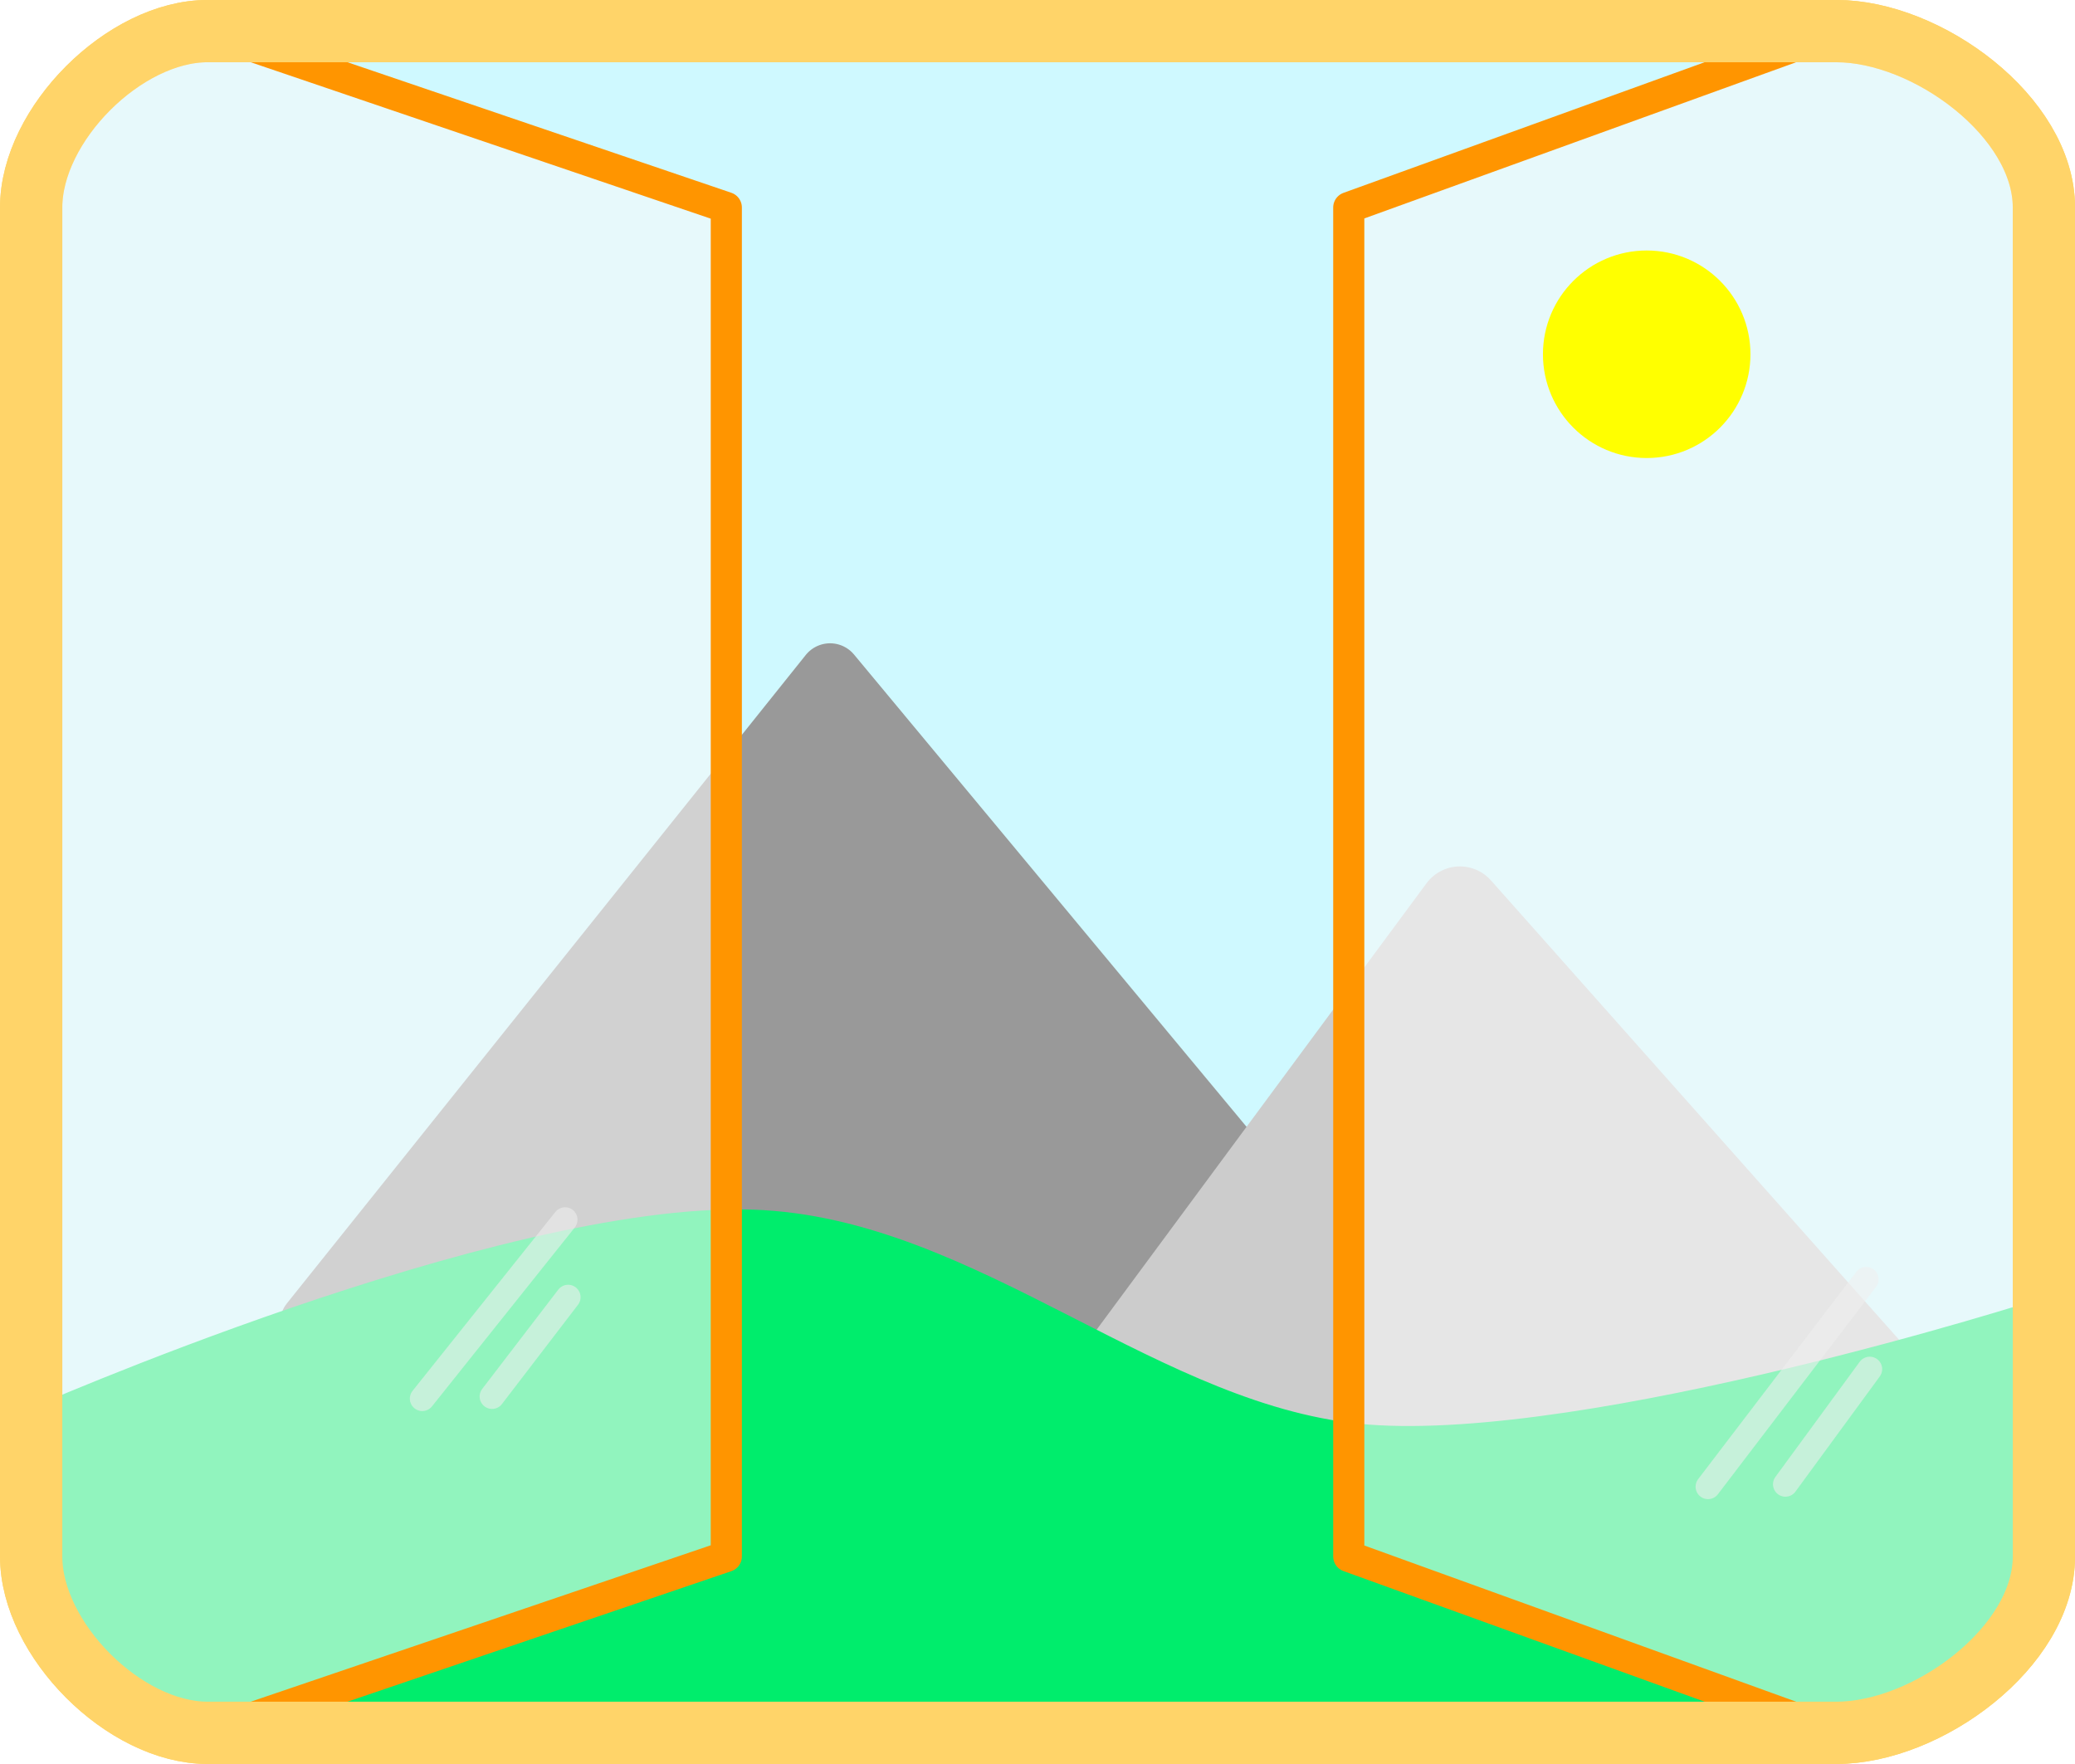
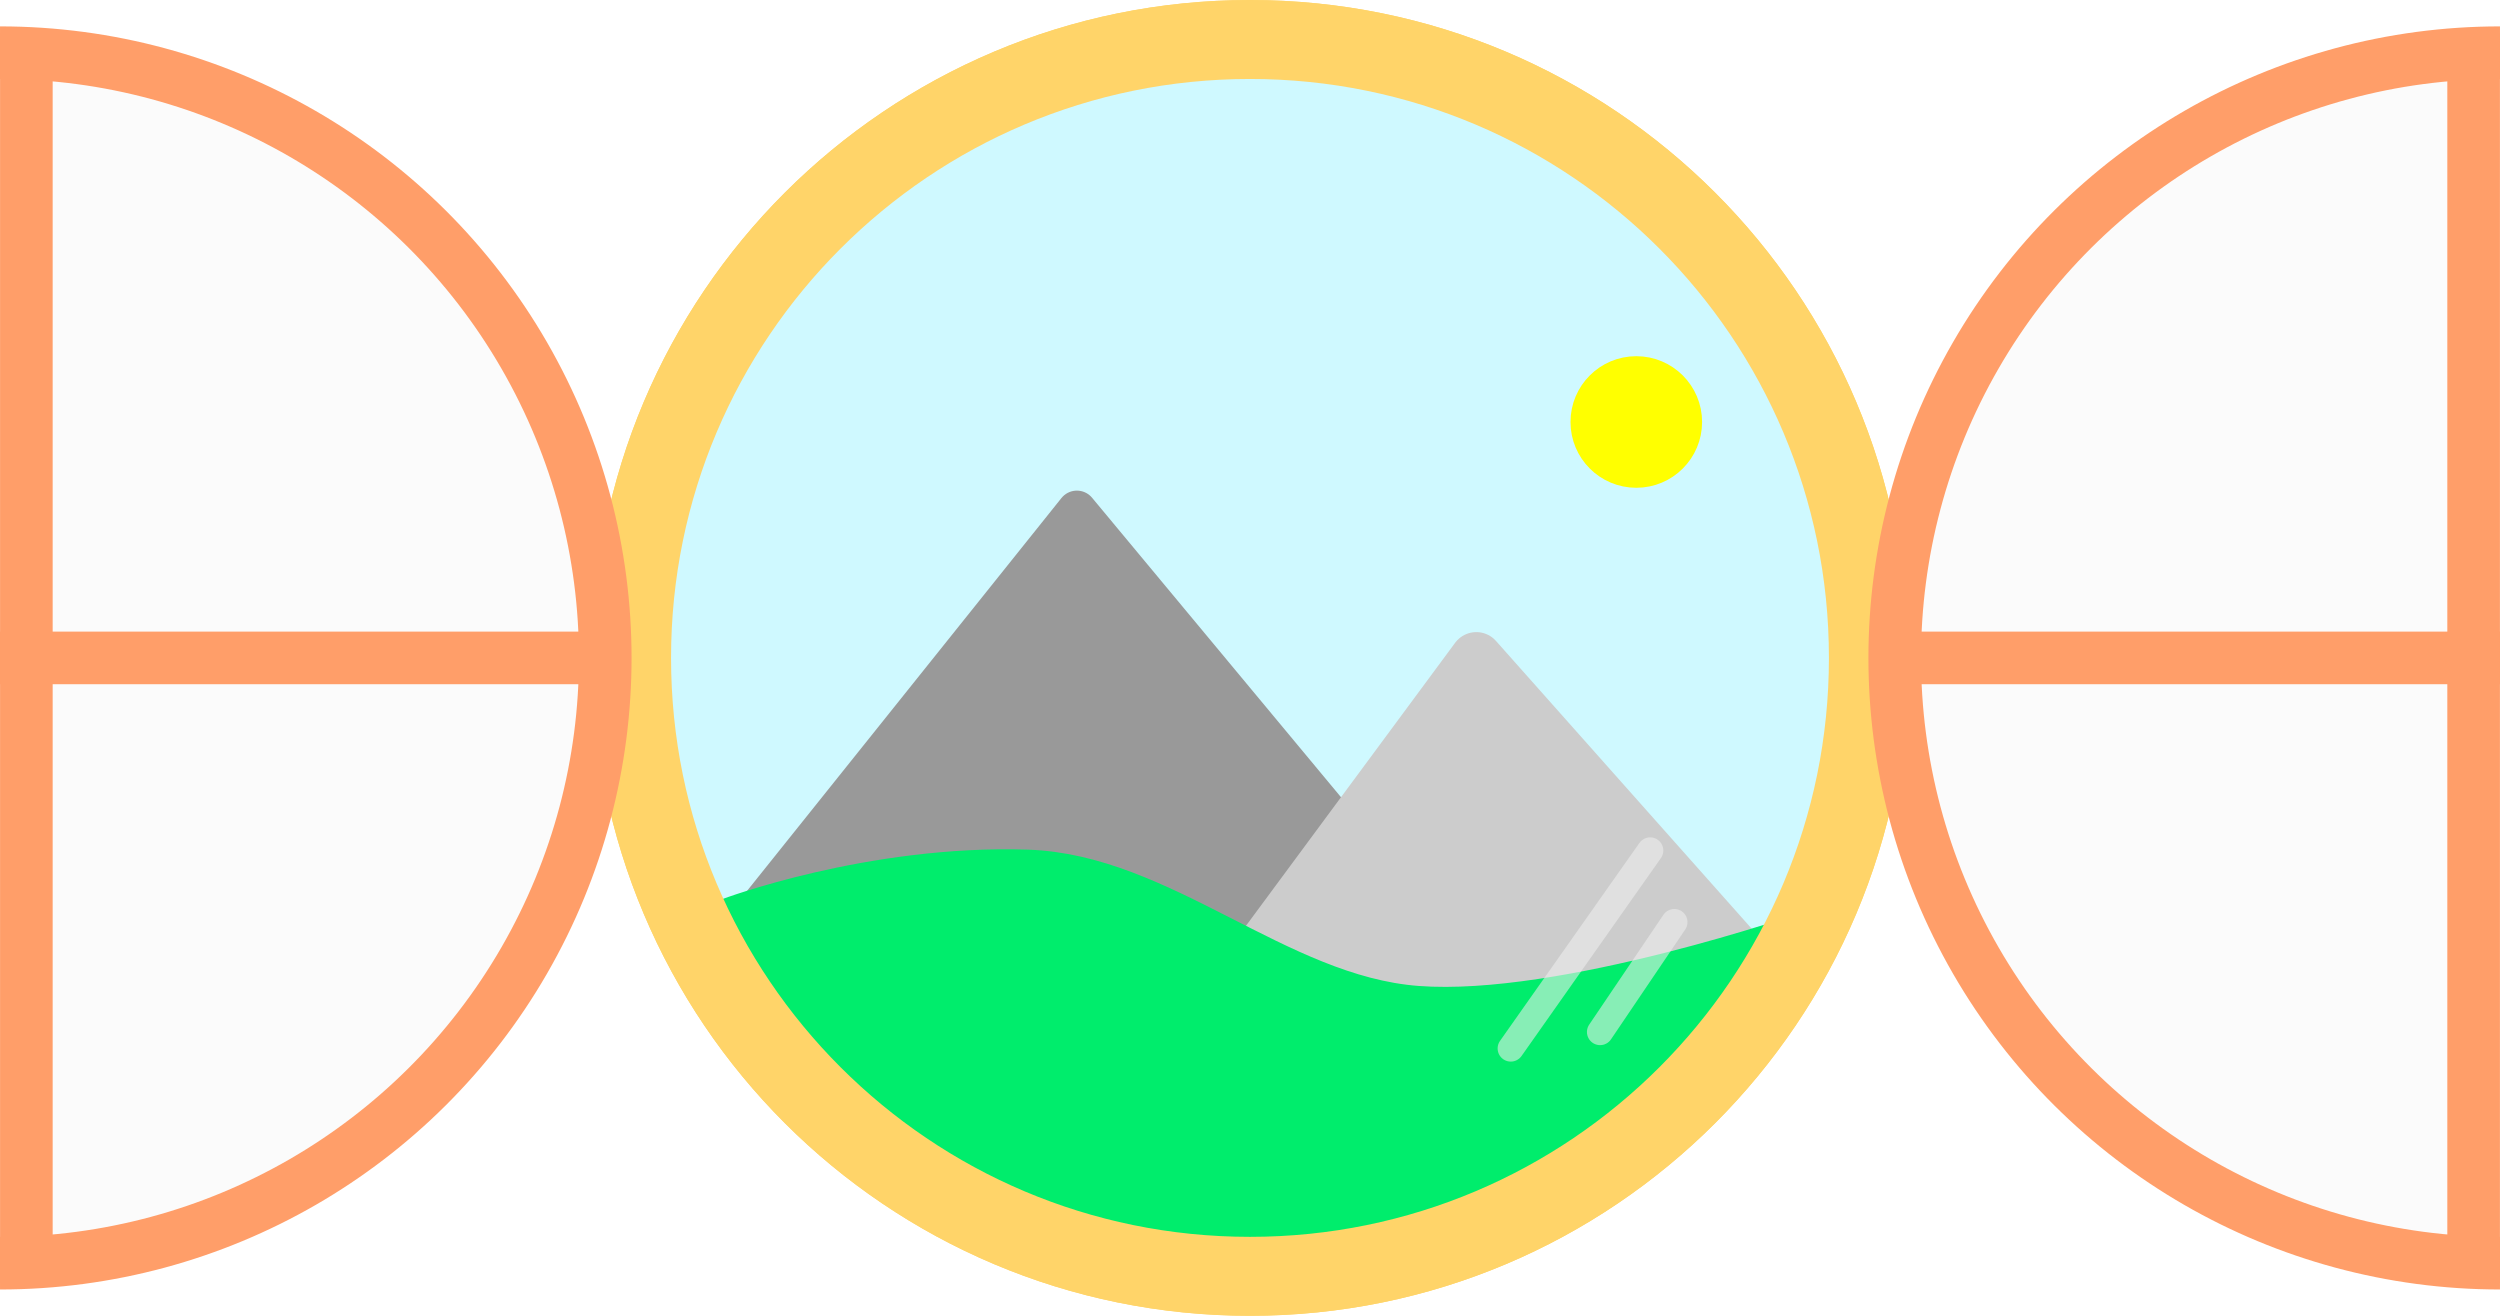
- <svg xmlns="http://www.w3.org/2000/svg" width="100" height="85" viewBox="0 0 26.458 22.49" version="1.1" id="svg4492">
+ <svg xmlns="http://www.w3.org/2000/svg" width="190" height="100" viewBox="0 0 50.271 26.458" version="1.1" id="svg4492">
  <defs id="defs4486" />
-   <g id="layer1" transform="translate(0,-274.5104)">
-     <path style="fill:#cff9ff;stroke:#ffd469;stroke-width:0.794;stroke-linecap:round;stroke-linejoin:round;stroke-miterlimit:4;stroke-dasharray:none;stroke-opacity:1;fill-opacity:1" d="m 0.397,277.156 v 17.198 c 0,1.06 1.189,2.249 2.249,2.249 h 20.77 c 1.157,0 2.646,-1.091 2.646,-2.249 v -17.198 c 0,-1.157 -1.488,-2.249 -2.646,-2.249 H 2.646 c -1.06,0 -2.249,1.189 -2.249,2.249 z" id="path5037-1" />
-     <path style="fill:#999999;stroke:#999999;stroke-width:0.794;stroke-linecap:round;stroke-linejoin:round;stroke-opacity:1;fill-opacity:1;stroke-miterlimit:4;stroke-dasharray:none" d="m 3.967,291.377 6.617,-8.268 8.159,9.815 z" id="path5041" />
-     <path style="fill:#cccccc;stroke:#cccccc;stroke-width:1.058;stroke-linecap:round;stroke-linejoin:round;stroke-opacity:1;fill-opacity:1;stroke-miterlimit:4;stroke-dasharray:none" d="m 14.303,291.92 4.312,-5.834 5.225,5.88 -4.375,3.002 z" id="path5043" />
-     <path style="fill:#00ed6c;stroke:#00ed6c;stroke-width:0.529;stroke-linecap:round;stroke-linejoin:round;stroke-miterlimit:4;stroke-dasharray:none;stroke-opacity:1;fill-opacity:1" d="m 0.397,292.748 c 0,0 6.015,-2.655 9.194,-2.551 2.768,0.091 5.082,2.53 7.843,2.74 2.917,0.222 8.627,-1.606 8.627,-1.606 l -5e-6,3.024 -2.646,2.249 H 2.646 l -2.249,-2.249 z" id="path5039" />
-     <path style="fill:#f9f9f9;stroke:none;stroke-width:0.397;stroke-linecap:butt;stroke-linejoin:round;stroke-miterlimit:4;stroke-dasharray:none;stroke-opacity:1;fill-opacity:0.584" d="m 2.646,296.603 c -1.004,0.341 -2.249,-1.189 -2.249,-2.249 v -17.198 c 0,-1.06 1.245,-2.59 2.249,-2.249 l 6.615,2.249 v 17.198 z" id="path5184-9" />
-     <path style="fill:none;stroke:#ff9500;stroke-width:0.397;stroke-linecap:butt;stroke-linejoin:round;stroke-miterlimit:4;stroke-dasharray:none;stroke-opacity:1" d="m 2.646,296.603 c -1.004,0.341 -2.249,-1.189 -2.249,-2.249 v -17.198 c 0,-1.06 1.245,-2.59 2.249,-2.249 l 6.615,2.249 v 17.198 z" id="path5184" />
-     <path style="fill:#f9f9f9;stroke:none;stroke-width:0.397;stroke-linecap:butt;stroke-linejoin:round;stroke-miterlimit:4;stroke-dasharray:none;stroke-opacity:1;fill-opacity:0.584" d="m 23.416,296.603 c 0.997,0.361 2.646,-1.189 2.646,-2.249 v -17.198 c 0,-1.06 -1.649,-2.61 -2.646,-2.249 l -6.218,2.249 v 17.198 z" id="path5184-8-3" />
-     <path style="fill:none;stroke:#ff9500;stroke-width:0.397;stroke-linecap:butt;stroke-linejoin:round;stroke-miterlimit:4;stroke-dasharray:none;stroke-opacity:1" d="m 23.416,296.603 c 0.997,0.361 2.646,-1.189 2.646,-2.249 v -17.198 c 0,-1.06 -1.649,-2.61 -2.646,-2.249 l -6.218,2.249 v 17.198 z" id="path5184-8" />
-     <path style="fill:none;stroke:#ffd469;stroke-width:0.794;stroke-linecap:round;stroke-linejoin:round;stroke-miterlimit:4;stroke-dasharray:none;stroke-opacity:1" d="m 0.397,277.156 v 17.198 c 0,1.06 1.189,2.249 2.249,2.249 H 23.416 c 1.157,0 2.646,-1.091 2.646,-2.249 v -17.198 c 0,-1.157 -1.488,-2.249 -2.646,-2.249 H 2.646 c -1.06,0 -2.249,1.189 -2.249,2.249 z" id="path5037" />
-     <ellipse style="fill:#ffff00;fill-opacity:1;fill-rule:nonzero;stroke:#ffff00;stroke-width:0.466;stroke-linecap:round;stroke-linejoin:round;stroke-miterlimit:4;stroke-dasharray:none;stroke-opacity:1;paint-order:fill markers stroke" id="path5045" cx="20.997" cy="279.027" rx="1.09" ry="1.09" />
-     <path style="fill:none;stroke:#efefef;stroke-width:0.317;stroke-linecap:round;stroke-linejoin:round;stroke-miterlimit:4;stroke-dasharray:none;stroke-opacity:0.564" d="m 6.274,292.315 0.97,-1.266" id="path5124" />
-     <path style="fill:none;stroke:#efefef;stroke-width:0.317;stroke-linecap:round;stroke-linejoin:round;stroke-miterlimit:4;stroke-dasharray:none;stroke-opacity:0.564" d="m 5.384,292.342 1.821,-2.281" id="path5126" />
-     <path style="fill:none;stroke:#efefef;stroke-width:0.317;stroke-linecap:round;stroke-linejoin:round;stroke-miterlimit:4;stroke-dasharray:none;stroke-opacity:0.564" d="m 22.766,293.434 1.075,-1.468" id="path5124-2" />
-     <path style="fill:none;stroke:#efefef;stroke-width:0.317;stroke-linecap:round;stroke-linejoin:round;stroke-miterlimit:4;stroke-dasharray:none;stroke-opacity:0.564" d="m 21.779,293.465 2.017,-2.644" id="path5126-7" />
+   <g transform="translate(0,-270.5417)" id="layer1">
+     <g id="g841" transform="translate(11.90624)">
+       <ellipse style="fill:#cff9ff;fill-opacity:1;fill-rule:nonzero;stroke:#ffd469;stroke-width:1.323;stroke-linecap:round;stroke-linejoin:round;stroke-miterlimit:4;stroke-dasharray:none;stroke-opacity:1;paint-order:fill markers stroke" id="path4495" cx="13.229" cy="283.771" rx="12.568" ry="12.568" />
+       <path style="fill:#999999;fill-opacity:1;stroke:#999999;stroke-width:0.794;stroke-linecap:round;stroke-linejoin:round;stroke-miterlimit:4;stroke-dasharray:none;stroke-opacity:1" d="m 3.131,289.072 6.617,-8.268 8.159,9.815 z" id="path5041" />
+       <path style="fill:#cccccc;fill-opacity:1;stroke:#cccccc;stroke-width:1.058;stroke-linecap:round;stroke-linejoin:round;stroke-miterlimit:4;stroke-dasharray:none;stroke-opacity:1" d="m 13.468,289.615 4.312,-5.834 5.225,5.88 -4.375,3.002 z" id="path5043" />
+       <path style="fill:#00ed6c;fill-opacity:1;stroke:#00ed6c;stroke-width:0.529;stroke-linecap:round;stroke-linejoin:round;stroke-miterlimit:4;stroke-dasharray:none;stroke-opacity:1" d="m 2.702,288.872 c 0,0 2.875,-1.085 6.054,-0.981 2.768,0.091 5.082,2.53 7.843,2.74 2.917,0.222 7.859,-1.506 7.859,-1.506 l -1.303,2.556 -6.922,3.886 -5.936,0.267 -6.759,-4.32 z" id="path5039" />
+       <ellipse style="fill:#ffff00;fill-opacity:1;fill-rule:nonzero;stroke:#ffff00;stroke-width:0.466;stroke-linecap:round;stroke-linejoin:round;stroke-miterlimit:4;stroke-dasharray:none;stroke-opacity:1;paint-order:fill markers stroke" id="path5045" cx="20.997" cy="279.027" rx="1.09" ry="1.09" />
+       <path style="fill:none;stroke:#efefef;stroke-width:0.529;stroke-linecap:round;stroke-linejoin:round;stroke-miterlimit:4;stroke-dasharray:none;stroke-opacity:0.564" d="m 20.269,291.293 1.493,-2.209" id="path5124-4" />
+       <path style="fill:none;stroke:#efefef;stroke-width:0.529;stroke-linecap:round;stroke-linejoin:round;stroke-miterlimit:4;stroke-dasharray:none;stroke-opacity:0.564" d="m 18.473,291.624 2.803,-3.98" id="path5126-5" />
+       <circle style="fill:none;fill-opacity:1;fill-rule:nonzero;stroke:#ffd469;stroke-width:1.587;stroke-linecap:round;stroke-linejoin:round;stroke-miterlimit:4;stroke-dasharray:none;stroke-opacity:1;paint-order:fill markers stroke" id="path4495-1" cx="13.229" cy="283.771" r="12.435" />
+     </g>
+     <g id="g4509-1" transform="matrix(-1,0,0,1,13.22913,8.3274737e-6)">
+       <path style="fill:#f9f9f9;fill-opacity:0.584;fill-rule:nonzero;stroke:none;stroke-width:0.794;stroke-linecap:round;stroke-linejoin:round;stroke-miterlimit:4;stroke-dasharray:none;stroke-opacity:1;paint-order:fill markers stroke" id="path4516-1" d="m 13.229,296.339 a 12.568,12.568 0 0 1 -10.884,-6.284 12.568,12.568 0 0 1 0,-12.568 12.568,12.568 0 0 1 10.884,-6.284 l 0,12.568 z" />
+       <path style="fill:none;fill-opacity:1;fill-rule:nonzero;stroke:#ff9e69;stroke-width:1.058;stroke-linecap:butt;stroke-linejoin:round;stroke-miterlimit:4;stroke-dasharray:none;stroke-opacity:1;paint-order:fill markers stroke" id="path4493-7" d="m 13.229,295.942 a 12.171,12.171 0 0 1 -10.54,-6.085 12.171,12.171 0 0 1 0,-12.171 12.171,12.171 0 0 1 10.54,-6.085" />
+       <path style="fill:#c87137;stroke:#ff9e69;stroke-width:1.058;stroke-linecap:butt;stroke-linejoin:miter;stroke-miterlimit:4;stroke-dasharray:none;stroke-opacity:1" d="m 0.661,283.771 12.568,-3e-5" id="path4514-8" />
+       <path style="fill:none;stroke:#ff9e69;stroke-width:1.058;stroke-linecap:butt;stroke-linejoin:miter;stroke-miterlimit:4;stroke-dasharray:none;stroke-opacity:1" d="m 12.699,271.203 v 25.135" id="path4512-7" />
+     </g>
+     <g id="g4509" transform="translate(37.04168,8.3274738e-6)">
+       <path style="fill:#f9f9f9;fill-opacity:0.584;fill-rule:nonzero;stroke:none;stroke-width:0.794;stroke-linecap:round;stroke-linejoin:round;stroke-miterlimit:4;stroke-dasharray:none;stroke-opacity:1;paint-order:fill markers stroke" id="path4516" d="m 13.229,296.339 a 12.568,12.568 0 0 1 -10.884,-6.284 12.568,12.568 0 0 1 0,-12.568 12.568,12.568 0 0 1 10.884,-6.284 l 0,12.568 z" />
+       <path style="fill:none;fill-opacity:1;fill-rule:nonzero;stroke:#ff9e69;stroke-width:1.058;stroke-linecap:butt;stroke-linejoin:round;stroke-miterlimit:4;stroke-dasharray:none;stroke-opacity:1;paint-order:fill markers stroke" id="path4493" d="m 13.229,295.942 a 12.171,12.171 0 0 1 -10.54,-6.085 12.171,12.171 0 0 1 0,-12.171 12.171,12.171 0 0 1 10.54,-6.085" />
+       <path style="fill:#c87137;stroke:#ff9e69;stroke-width:1.058;stroke-linecap:butt;stroke-linejoin:miter;stroke-miterlimit:4;stroke-dasharray:none;stroke-opacity:1" d="m 0.661,283.771 12.568,-3e-5" id="path4514" />
+       <path style="fill:none;stroke:#ff9e69;stroke-width:1.058;stroke-linecap:butt;stroke-linejoin:miter;stroke-miterlimit:4;stroke-dasharray:none;stroke-opacity:1" d="m 12.699,271.203 v 25.135" id="path4512" />
+     </g>
  </g>
</svg>
